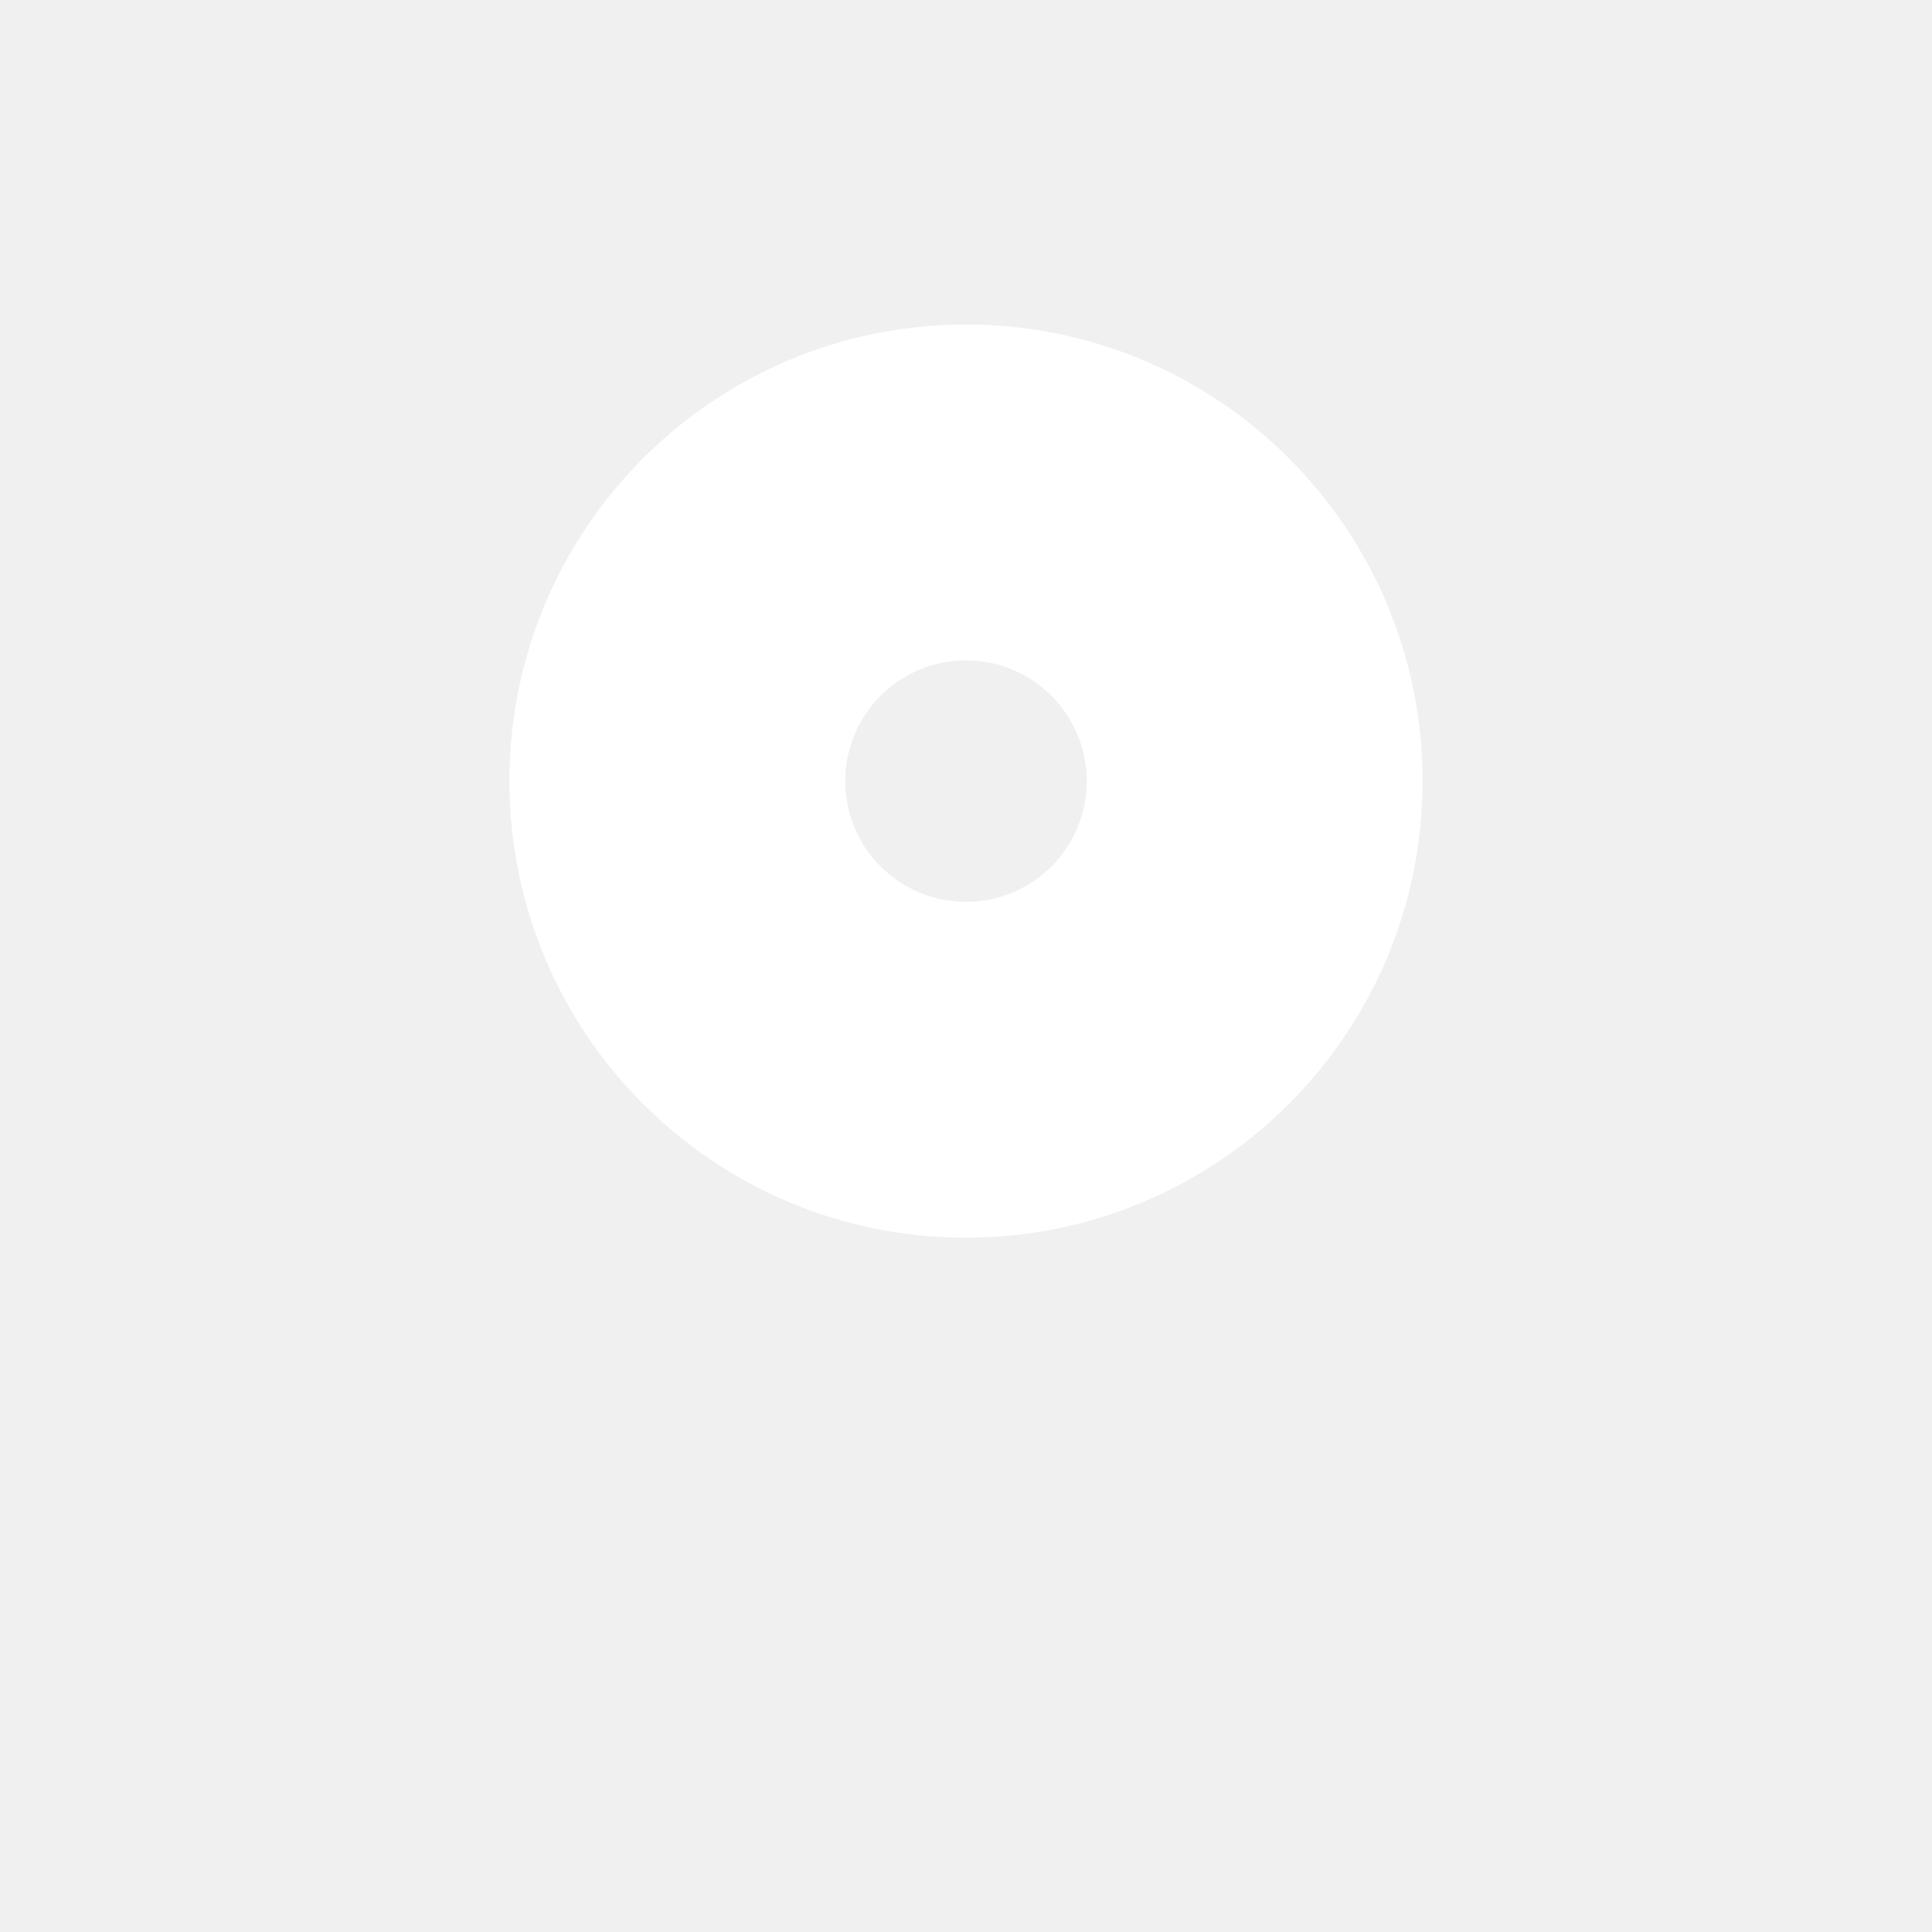
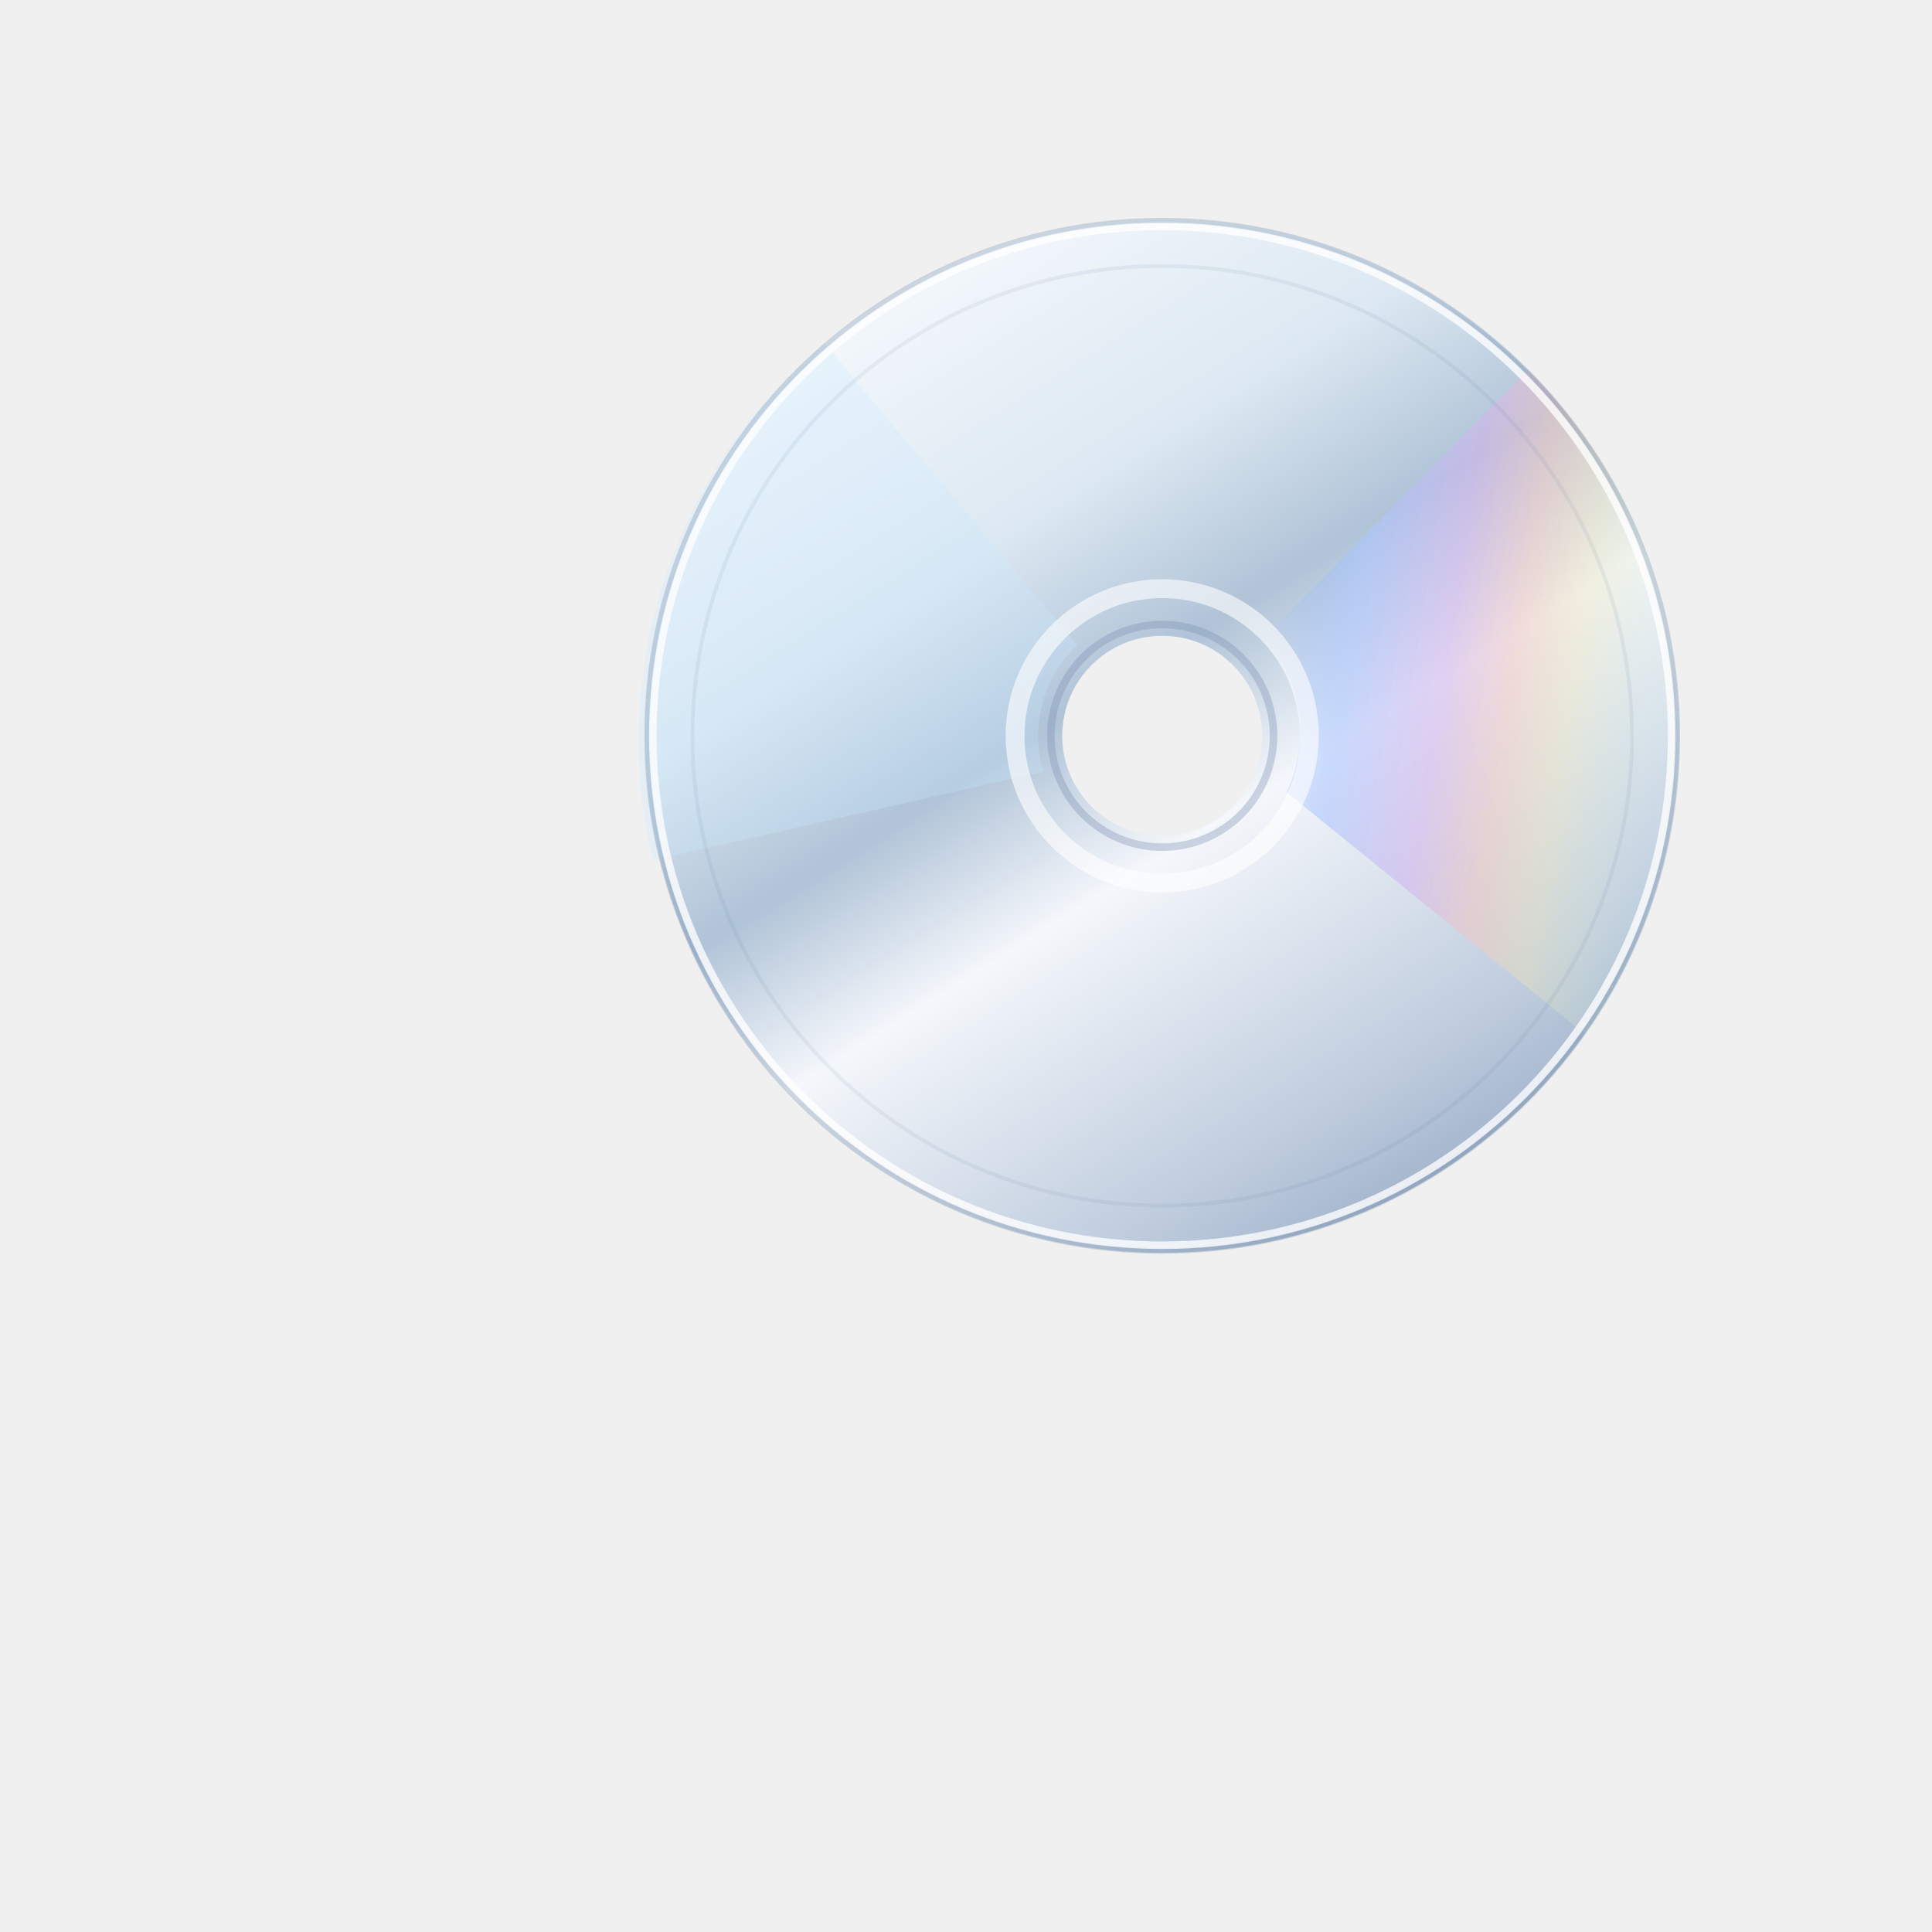
<svg xmlns="http://www.w3.org/2000/svg" width="1024" height="1024" viewBox="0 0 1024 1024">
-   <path fill="#fff" fill-rule="evenodd" d="M512 172a242 242 0 1 1 0 484 242 242 0 0 1 0-484Zm0 178a64 64 0 1 0 0 128 64 64 0 0 0 0-128Z" />
+   <defs>
+     <linearGradient id="metal" x1="0.17" y1="0" x2="0.8" y2="1" gradientUnits="objectBoundingBox">
+       <stop offset="0" stop-color="#fbfdff" />
+       <stop offset=".30" stop-color="#dce8f2" />
+       <stop offset=".45" stop-color="#b0c3d7" />
+       <stop offset=".59" stop-color="#f4f7fb" />
+       <stop offset=".83" stop-color="#c1cedf" />
+       <stop offset="1" stop-color="#91a6c1" />
+     </linearGradient>
+     <linearGradient id="prism" x1="0" y1=".4" x2="1" y2=".65">
+       <stop offset="0" stop-color="#87b2ff" stop-opacity="0" />
+       <stop offset=".2" stop-color="#acc6ff" stop-opacity=".60" />
+       <stop offset=".42" stop-color="#d3b5ec" stop-opacity=".58" />
+       <stop offset=".58" stop-color="#f0c6bf" stop-opacity=".55" />
+       <stop offset=".72" stop-color="#ece4b8" stop-opacity=".4" />
+       <stop offset="1" stop-color="#c3f1ed" stop-opacity="0" />
+     </linearGradient>
+   </defs>
+   <path fill="url(#metal)" fill-rule="evenodd" d="M616 116a274 274 0 1 1 0 548 274 274 0 0 1 0-548Zm0 221a53 53 0 1 0 0 106 53 53 0 0 0 0-106Z" />
+   <path fill="url(#prism)" d="M810 196A274 274 0 0 1 840 548L682 420A75 75 0 0 0 670 338Z" />
+   <path fill="#c9e8ff" opacity=".28" d="M437 182A274 274 0 0 0 346 456L553 409A66 66 0 0 1 571 342Z" />
+   <circle cx="616" cy="390" r="273" fill="none" stroke="#637e9e" stroke-opacity=".28" stroke-width="3" />
+   <circle cx="616" cy="390" r="270" fill="none" stroke="#ffffff" stroke-opacity=".78" stroke-width="4" />
+   <circle cx="616" cy="390" r="249" fill="none" stroke="#637e9e" stroke-opacity=".10" stroke-width="2" />
+   <circle cx="616" cy="390" r="78" fill="none" stroke="#ffffff" stroke-opacity=".6" stroke-width="10" />
+   <circle cx="616" cy="390" r="59" fill="none" stroke="#7e92b2" stroke-opacity=".36" stroke-width="4" />
</svg>
